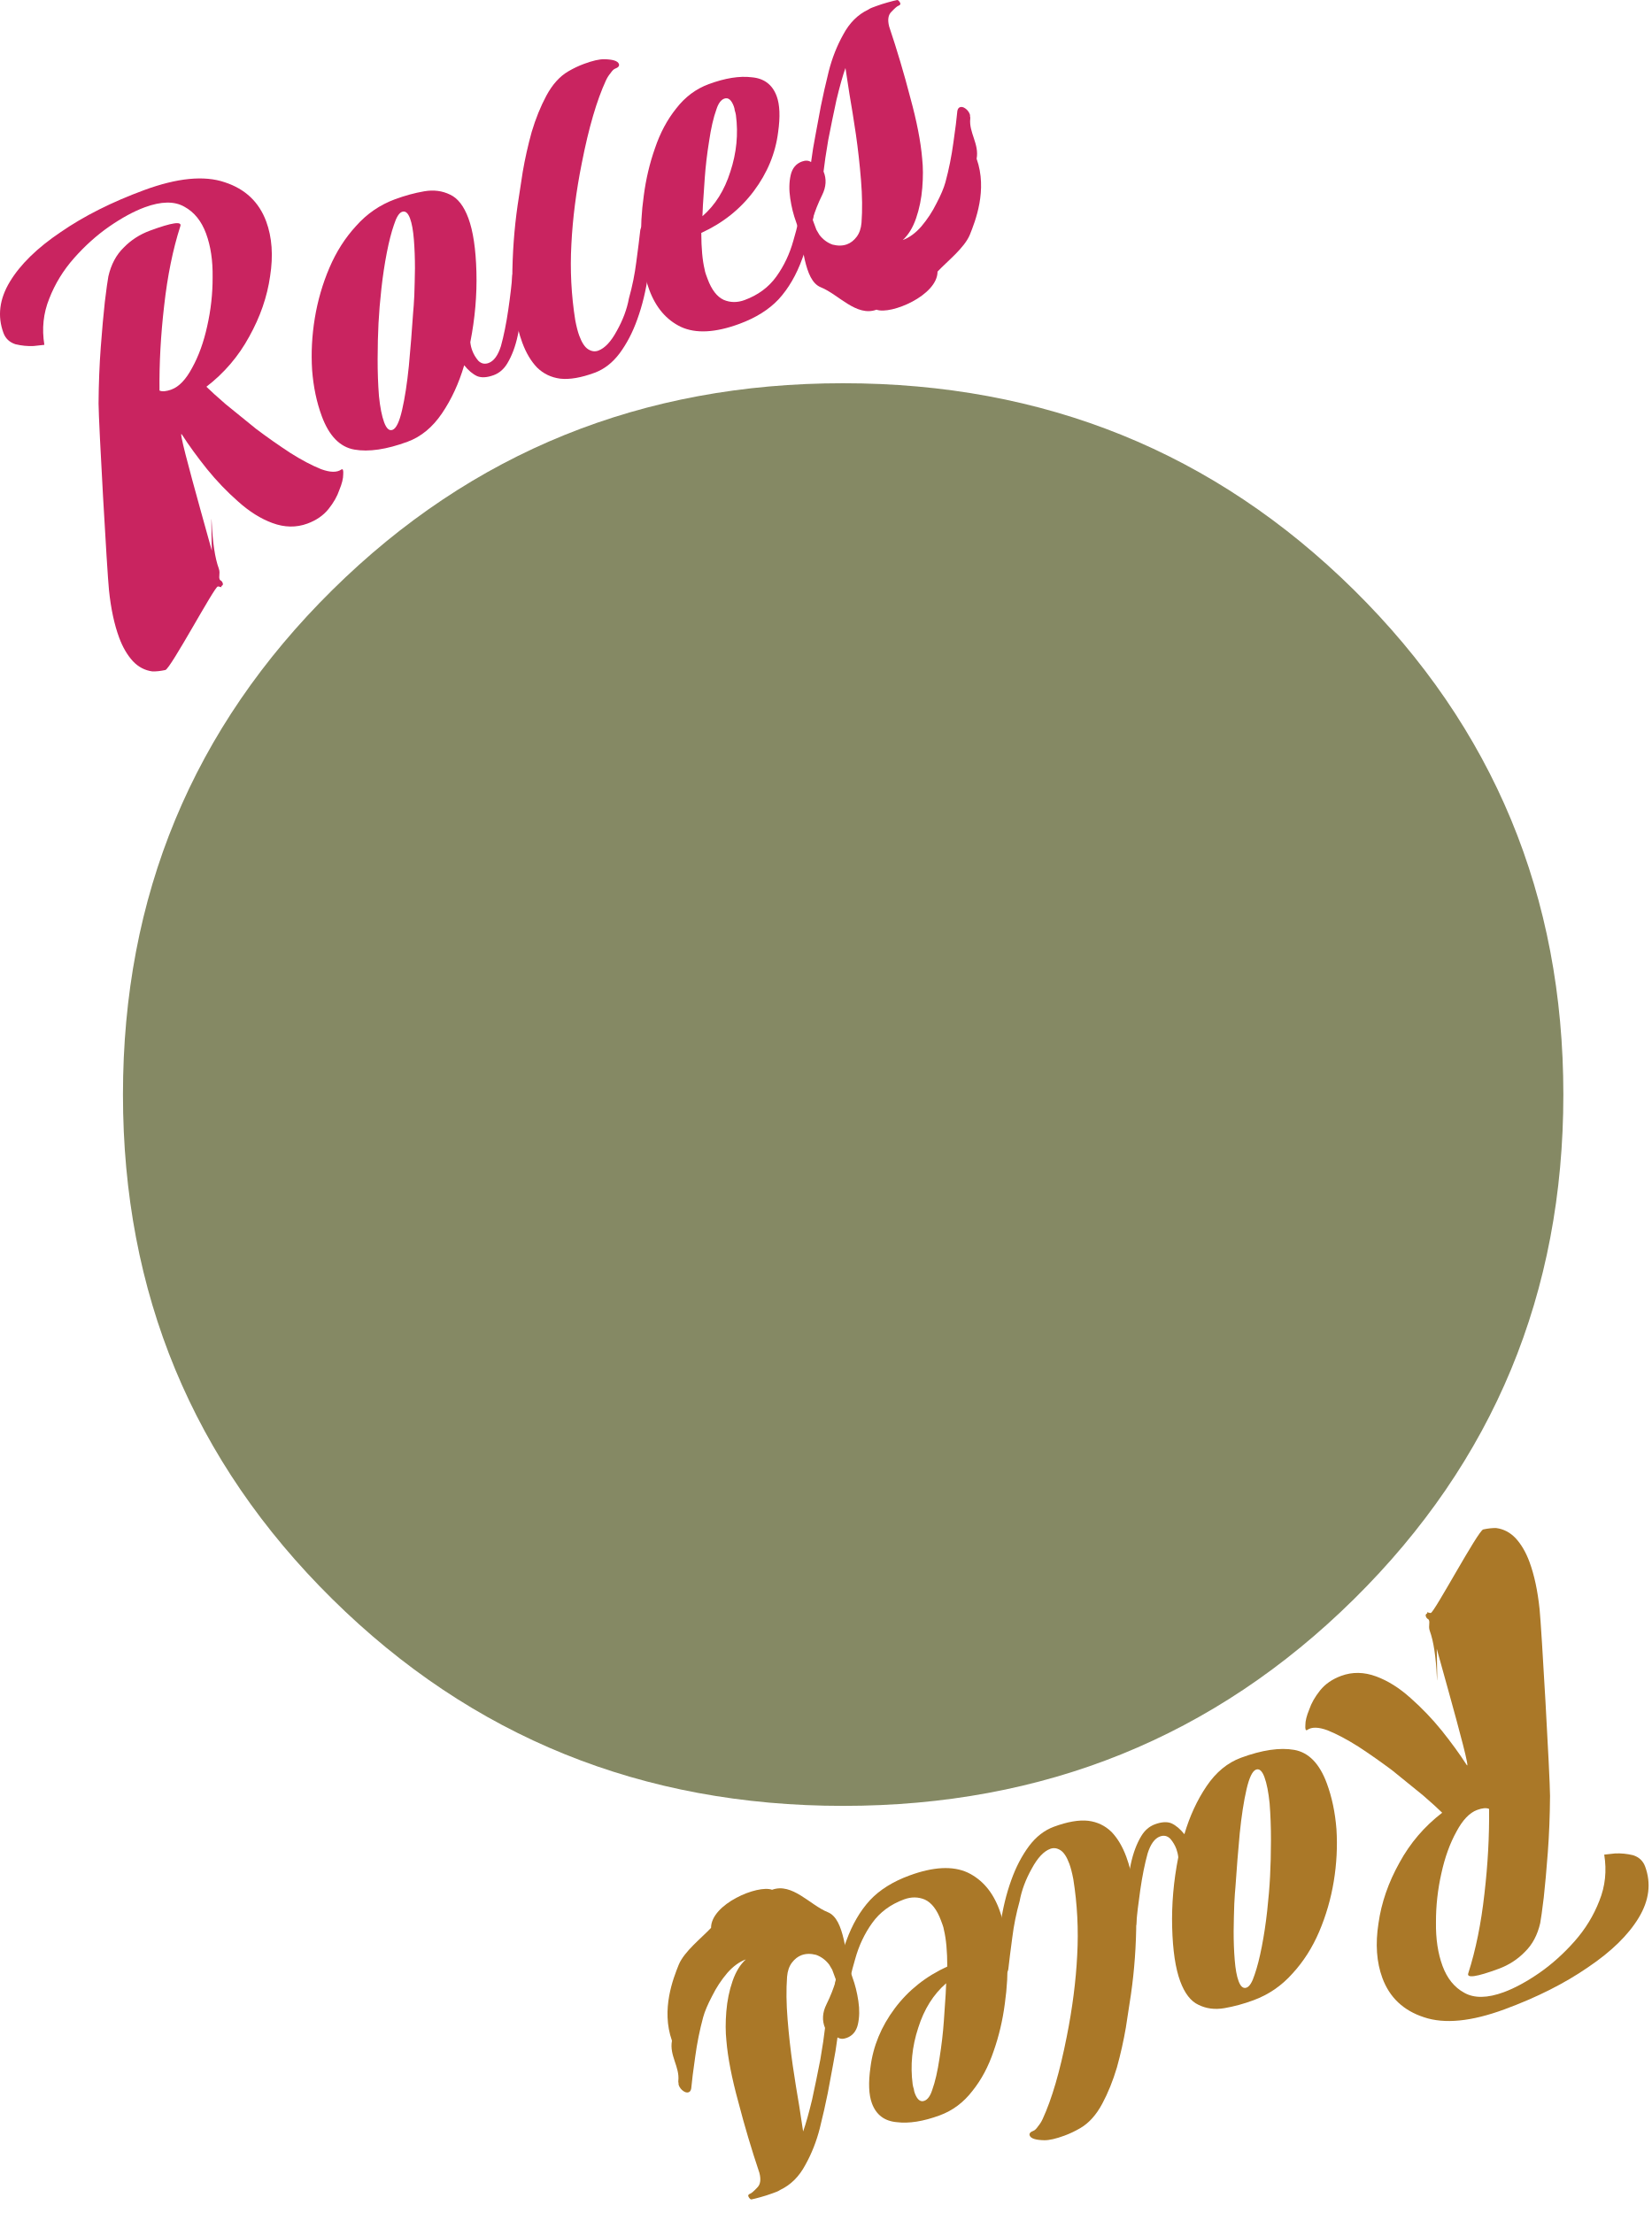
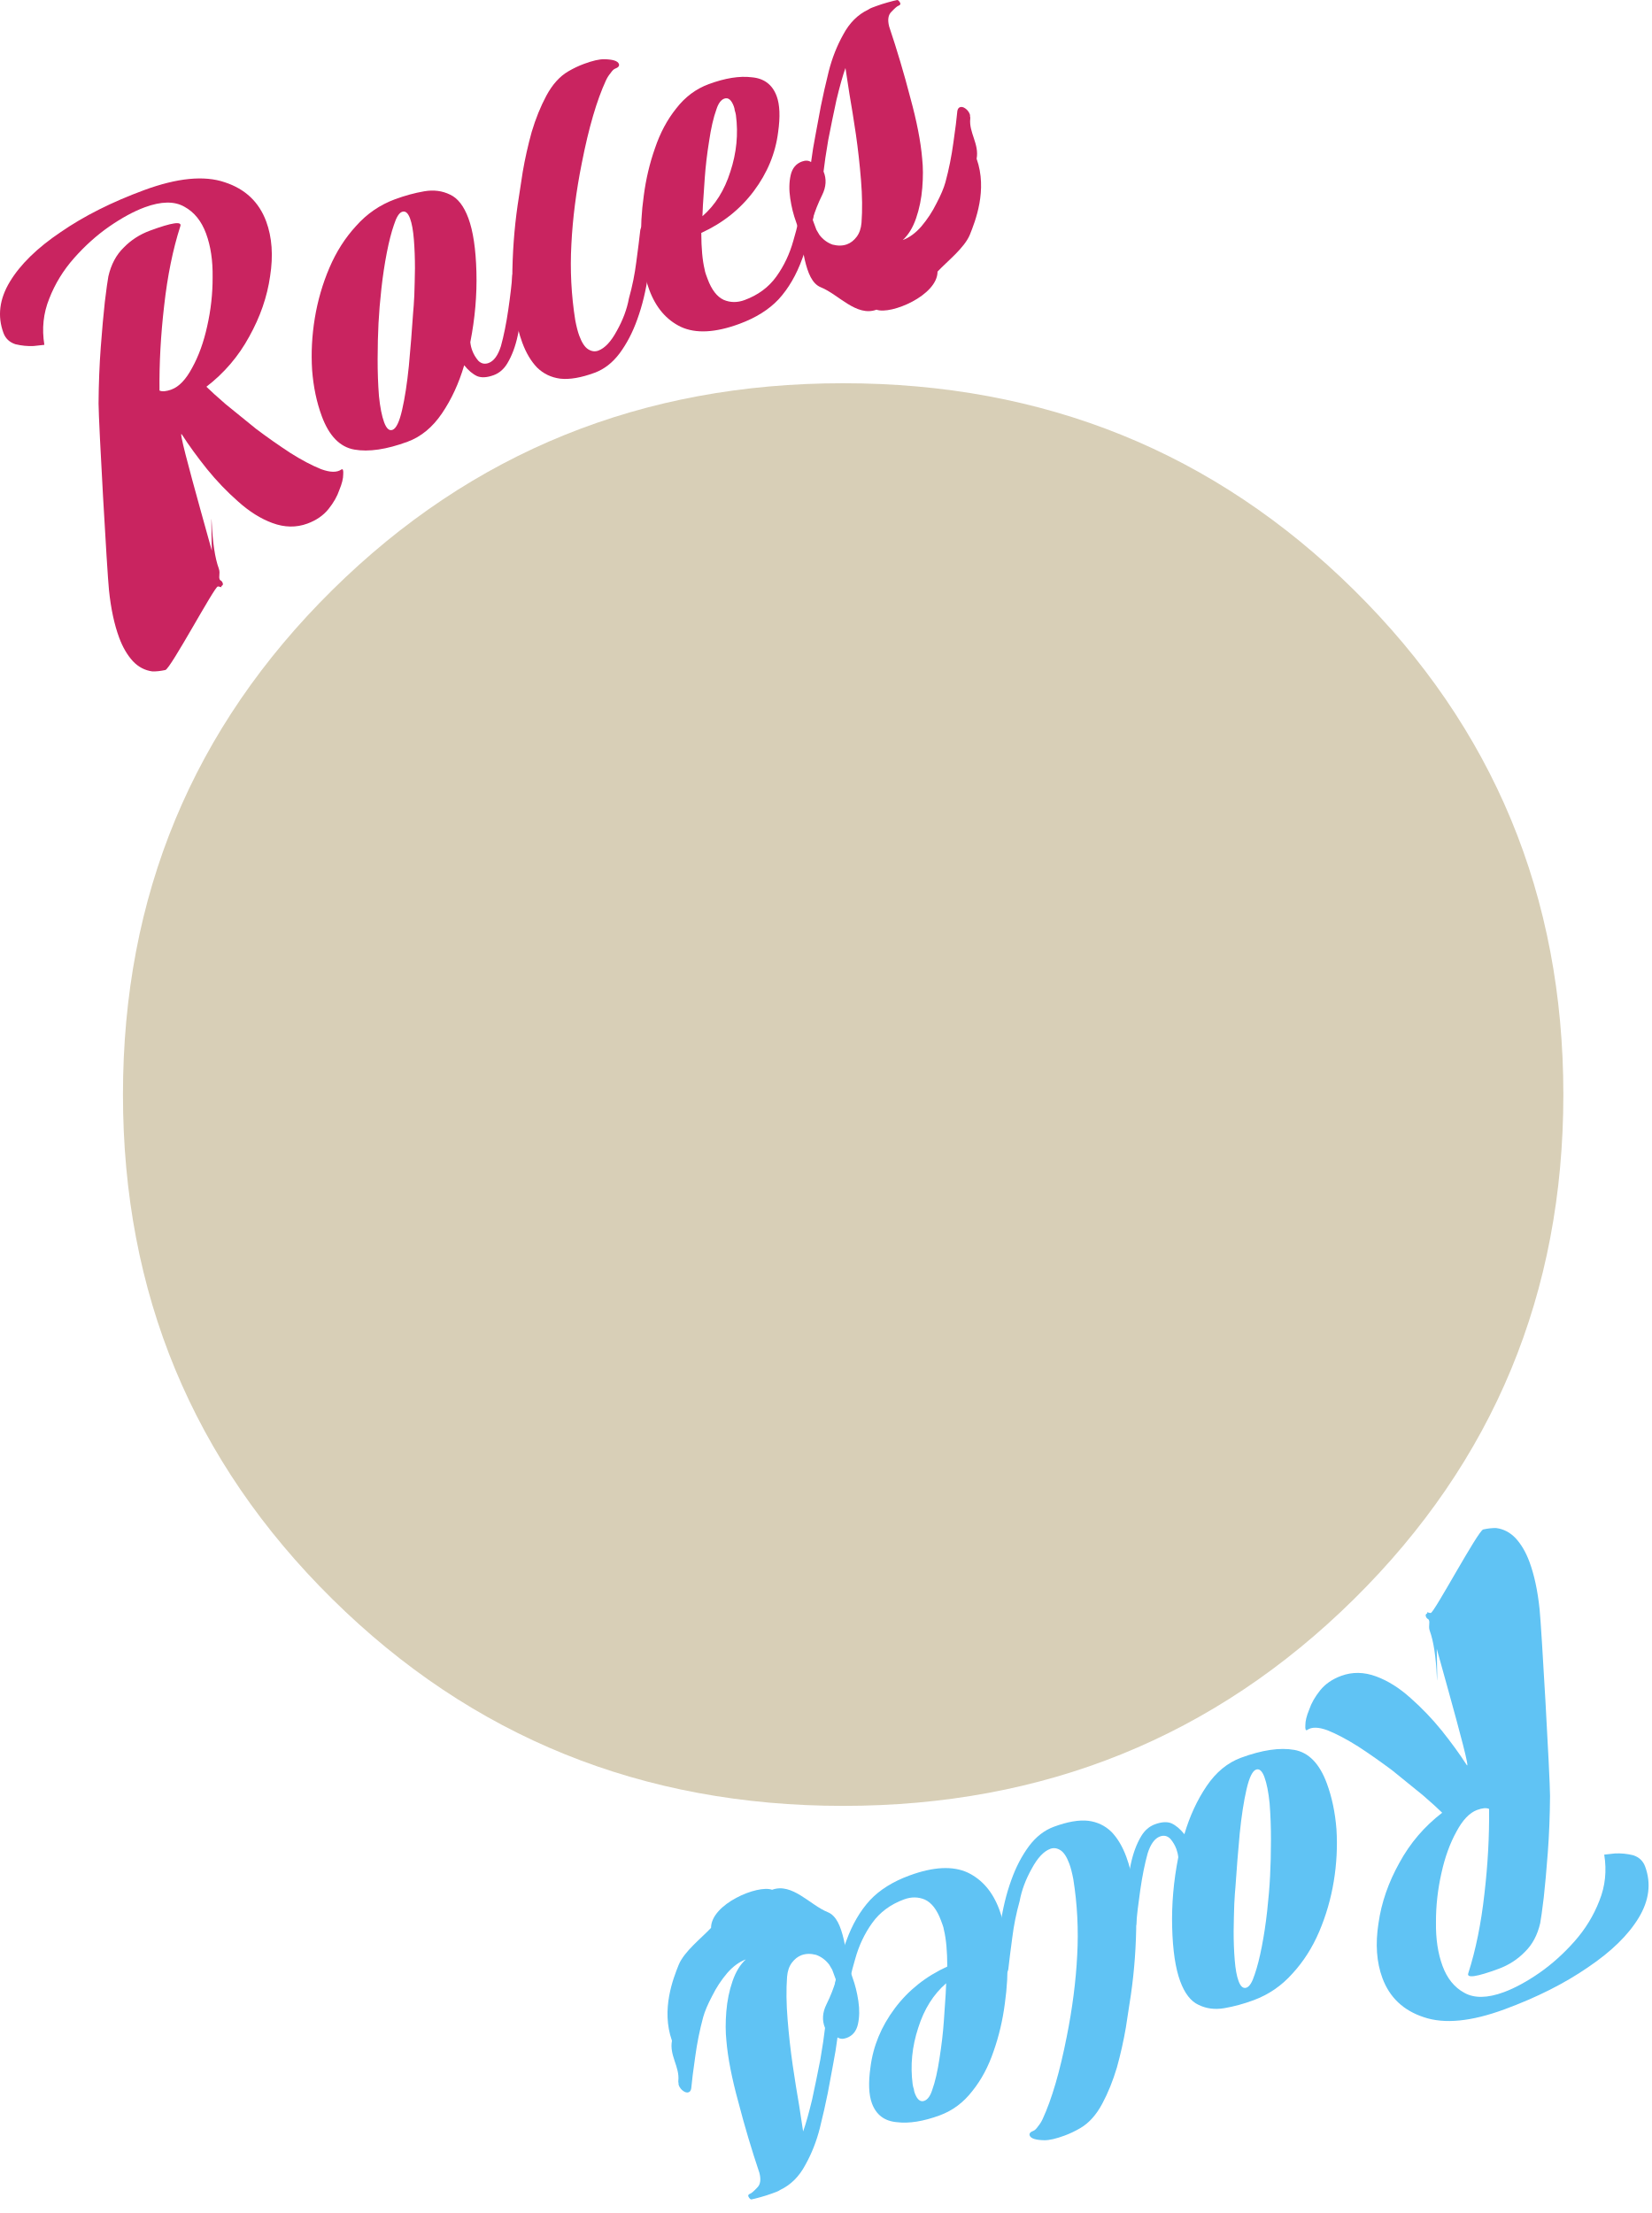
<svg xmlns="http://www.w3.org/2000/svg" width="94" height="126" viewBox="0 0 94 126" fill="none">
-   <path d="M7 62.32C7 51.017 10.973 41.442 18.919 33.593C26.864 25.744 36.558 21.82 48 21.82C59.442 21.82 69.136 25.744 77.081 33.593C85.027 41.442 89 51.017 89 62.32C89 73.622 85.027 83.198 77.081 91.046C69.136 98.895 59.442 102.82 48 102.82C36.558 102.82 26.864 98.895 18.919 91.046C10.973 83.198 7 73.622 7 62.32Z" fill="#858964" />
+   <path d="M7 62.32C7 51.017 10.973 41.442 18.919 33.593C26.864 25.744 36.558 21.82 48 21.82C59.442 21.82 69.136 25.744 77.081 33.593C85.027 41.442 89 51.017 89 62.32C89 73.622 85.027 83.198 77.081 91.046C69.136 98.895 59.442 102.82 48 102.82C36.558 102.82 26.864 98.895 18.919 91.046C10.973 83.198 7 73.622 7 62.32Z" fill="#D8CFB7" />
  <path d="M17.501 29.811C16.863 30.046 16.198 30.035 15.507 29.779C14.841 29.534 14.189 29.124 13.551 28.55C12.919 27.994 12.33 27.38 11.784 26.707C11.231 26.016 10.754 25.36 10.355 24.74C9.956 24.12 12.79 33.767 12.602 33.432C12.417 33.393 12.27 33.341 12.161 33.275C12.104 34.681 11.993 28.514 12.05 29.708C12.106 30.902 12.242 31.79 12.456 32.372C12.567 32.672 12.391 32.94 12.559 33.048C12.611 33.072 12.65 33.121 12.678 33.197C12.726 33.328 12.633 33.394 12.399 33.395C12.222 33.376 9.709 38.082 9.414 38.148C9.137 38.207 8.891 38.234 8.676 38.228C8.25 38.172 7.88 37.978 7.566 37.646C7.245 37.296 6.984 36.848 6.783 36.304C6.506 35.554 6.314 34.655 6.205 33.608C6.096 32.561 5.614 24.079 5.611 22.972C5.619 21.839 5.661 20.769 5.737 19.76C5.813 18.752 5.89 17.892 5.969 17.181C6.059 16.444 6.126 15.961 6.17 15.732C6.326 15.056 6.615 14.512 7.039 14.1C7.456 13.669 7.955 13.347 8.537 13.132C9.794 12.668 10.37 12.584 10.266 12.878C9.839 14.208 9.533 15.717 9.345 17.406C9.151 19.077 9.063 20.687 9.08 22.236C9.234 22.307 9.461 22.288 9.762 22.177C10.193 22.018 10.585 21.607 10.938 20.944C11.309 20.274 11.594 19.487 11.793 18.582C12.004 17.651 12.108 16.718 12.104 15.782C12.118 14.838 11.994 14.01 11.731 13.297C11.468 12.584 11.056 12.075 10.496 11.77C9.929 11.446 9.177 11.457 8.238 11.803C7.619 12.032 6.944 12.398 6.213 12.902C5.501 13.399 4.837 13.995 4.22 14.692C3.603 15.389 3.13 16.16 2.803 17.005C2.468 17.832 2.375 18.708 2.525 19.634C2.443 19.643 2.238 19.665 1.91 19.701C1.575 19.717 1.232 19.684 0.882 19.6C0.543 19.491 0.315 19.276 0.197 18.957C-0.156 18 -0.035 17.028 0.561 16.041C1.156 15.055 2.12 14.113 3.452 13.217C4.777 12.302 6.359 11.505 8.198 10.827C10.093 10.128 11.626 9.978 12.797 10.378C13.96 10.759 14.746 11.503 15.155 12.61C15.487 13.511 15.561 14.549 15.377 15.726C15.211 16.895 14.814 18.044 14.185 19.171C13.575 20.291 12.763 21.241 11.75 22.019C11.985 22.252 12.353 22.585 12.854 23.019C13.374 23.445 13.952 23.915 14.588 24.426C15.236 24.912 15.883 25.366 16.529 25.788C17.168 26.192 17.751 26.5 18.276 26.711C18.795 26.903 19.181 26.91 19.435 26.731C19.522 26.678 19.556 26.772 19.539 27.013C19.54 27.247 19.467 27.54 19.32 27.893C19.198 28.258 18.991 28.622 18.699 28.985C18.407 29.349 18.008 29.624 17.501 29.811Z" fill="#C92460" />
  <path d="M23.203 25.15C22.002 25.593 20.991 25.742 20.171 25.597C19.35 25.452 18.732 24.816 18.317 23.691C18.026 22.902 17.843 22.032 17.769 21.079C17.706 20.1 17.758 19.111 17.922 18.112C18.087 17.114 18.364 16.159 18.753 15.248C19.141 14.337 19.648 13.543 20.272 12.865C20.889 12.169 21.629 11.661 22.492 11.343C23.055 11.136 23.607 10.985 24.149 10.892C24.69 10.799 25.182 10.863 25.626 11.083C26.062 11.284 26.409 11.732 26.665 12.426C26.935 13.158 27.087 14.178 27.122 15.487C27.157 16.796 27.041 18.128 26.774 19.485C26.791 19.649 26.828 19.806 26.884 19.956C26.96 20.162 27.073 20.355 27.224 20.534C27.394 20.705 27.592 20.75 27.817 20.667C28.117 20.556 28.351 20.235 28.518 19.705C28.682 19.111 28.822 18.42 28.936 17.632C29.051 16.844 29.125 16.209 29.161 15.727C29.157 15.6 29.221 15.513 29.352 15.464C29.483 15.416 29.617 15.431 29.752 15.509C29.906 15.58 29.964 15.708 29.925 15.892C29.879 16.229 29.827 16.696 29.77 17.292C29.706 17.87 29.608 18.471 29.476 19.096C29.344 19.72 29.145 20.251 28.881 20.69C28.683 21.019 28.424 21.242 28.105 21.36C27.729 21.498 27.417 21.518 27.167 21.418C26.91 21.299 26.663 21.092 26.426 20.796C26.123 21.824 25.703 22.736 25.164 23.531C24.626 24.327 23.973 24.866 23.203 25.15ZM22.347 24.474C22.553 24.398 22.734 24.023 22.89 23.347C23.046 22.671 23.175 21.835 23.276 20.838C23.371 19.823 23.452 18.802 23.521 17.774C23.541 17.597 23.562 17.279 23.586 16.823C23.603 16.348 23.615 15.832 23.623 15.275C23.623 14.699 23.603 14.152 23.561 13.635C23.52 13.117 23.447 12.718 23.343 12.436C23.226 12.117 23.073 11.992 22.885 12.062C22.716 12.124 22.563 12.372 22.425 12.807C22.28 13.223 22.145 13.752 22.019 14.395C21.894 15.038 21.792 15.716 21.713 16.427C21.634 17.138 21.579 17.798 21.548 18.406C21.516 19.015 21.5 19.692 21.498 20.439C21.496 21.186 21.522 21.89 21.574 22.553C21.639 23.19 21.737 23.687 21.868 24.044C22 24.4 22.159 24.544 22.347 24.474Z" fill="#C92460" />
  <path d="M33.851 21.224C33.081 21.507 32.43 21.619 31.896 21.56C31.382 21.494 30.942 21.284 30.576 20.928C30.229 20.566 29.949 20.094 29.734 19.512C29.367 18.517 29.177 17.309 29.164 15.885C29.17 14.455 29.271 13.053 29.468 11.68C29.546 11.14 29.643 10.507 29.759 9.782C29.888 9.032 30.057 8.276 30.267 7.517C30.496 6.75 30.775 6.061 31.103 5.45C31.444 4.813 31.86 4.35 32.35 4.063C32.649 3.889 32.948 3.746 33.248 3.636C33.736 3.456 34.119 3.368 34.398 3.372C34.892 3.381 35.17 3.471 35.232 3.64C35.274 3.752 35.2 3.843 35.013 3.912C34.938 3.94 34.852 4.025 34.755 4.167C34.651 4.291 34.564 4.429 34.493 4.584C33.972 5.714 33.515 7.278 33.123 9.278C32.8 10.889 32.602 12.433 32.528 13.909C32.448 15.367 32.522 16.811 32.75 18.24C32.819 18.598 32.894 18.89 32.977 19.115C33.123 19.509 33.292 19.767 33.486 19.887C33.679 20.008 33.87 20.033 34.058 19.964C34.433 19.826 34.785 19.451 35.114 18.839C35.461 18.221 35.692 17.603 35.805 16.985C35.998 16.296 36.138 15.605 36.224 14.913C36.321 14.195 36.397 13.591 36.451 13.102C36.478 12.943 36.557 12.839 36.688 12.791C36.801 12.749 36.925 12.768 37.06 12.846C37.196 12.924 37.253 13.052 37.234 13.229C37.16 13.896 37.049 14.694 36.901 15.622C36.772 16.544 36.565 17.398 36.279 18.186C36.018 18.921 35.681 19.568 35.268 20.125C34.867 20.657 34.395 21.023 33.851 21.224Z" fill="#C92460" />
  <path d="M42.09 18.441C40.72 18.946 39.611 19.003 38.764 18.612C37.935 18.215 37.334 17.509 36.96 16.496C36.676 15.726 36.524 14.823 36.504 13.786C36.471 12.945 36.52 12.064 36.649 11.143C36.771 10.203 36.983 9.304 37.285 8.446C37.58 7.57 37.983 6.814 38.495 6.177C38.999 5.522 39.617 5.06 40.349 4.79C41.287 4.444 42.103 4.314 42.795 4.4C43.499 4.46 43.973 4.818 44.215 5.475C44.395 5.963 44.423 6.645 44.298 7.522C44.147 8.73 43.685 9.848 42.914 10.879C42.143 11.909 41.146 12.703 39.923 13.261C39.926 14.134 39.989 14.825 40.112 15.333C40.128 15.434 40.153 15.531 40.188 15.625C40.216 15.7 40.247 15.785 40.281 15.878C40.51 16.498 40.817 16.896 41.202 17.074C41.58 17.233 41.976 17.236 42.389 17.084C43.158 16.8 43.761 16.354 44.197 15.745C44.634 15.137 44.957 14.453 45.167 13.693C45.396 12.927 45.559 12.184 45.657 11.466C45.72 11.059 45.765 10.691 45.793 10.361C45.813 10.012 45.837 9.758 45.864 9.599C45.902 9.414 45.978 9.301 46.09 9.26C46.203 9.218 46.33 9.246 46.472 9.343C46.608 9.421 46.666 9.549 46.646 9.726C46.582 10.304 46.483 11.076 46.349 12.042C46.215 13.008 45.99 13.901 45.674 14.721C45.337 15.656 44.886 16.429 44.324 17.042C43.773 17.629 43.028 18.095 42.09 18.441ZM39.989 12.309C40.715 11.679 41.245 10.833 41.579 9.772C41.931 8.704 42.037 7.632 41.895 6.554C41.879 6.453 41.857 6.366 41.83 6.291C41.821 6.209 41.803 6.13 41.775 6.055C41.636 5.68 41.455 5.534 41.23 5.617C41.042 5.686 40.893 5.89 40.784 6.229C40.615 6.696 40.476 7.301 40.367 8.045C40.25 8.77 40.168 9.472 40.12 10.151C40.072 10.829 40.037 11.343 40.016 11.691L39.989 12.309Z" fill="#C92460" />
  <path d="M49.899 17.632C48.755 18.054 47.729 16.756 46.729 16.357C45.729 15.958 45.766 13.845 45.323 12.644C45.171 12.231 45.059 11.783 44.987 11.297C44.914 10.813 44.923 10.373 45.011 9.977C45.1 9.582 45.313 9.322 45.651 9.198C45.858 9.122 46.032 9.132 46.174 9.229C46.24 8.714 46.325 8.193 46.429 7.664C46.532 7.136 46.632 6.598 46.729 6.051C46.849 5.452 46.999 4.789 47.179 4.062C47.37 3.31 47.645 2.611 48.005 1.967C48.357 1.304 48.833 0.83 49.431 0.546C49.499 0.499 49.571 0.462 49.646 0.435C49.74 0.4 49.824 0.369 49.899 0.341C50.106 0.265 50.325 0.195 50.557 0.131C50.789 0.066 50.965 0.023 51.084 0C51.129 0.005 51.178 0.051 51.231 0.138C51.285 0.225 51.255 0.289 51.142 0.33C51.067 0.358 50.938 0.47 50.754 0.665C50.564 0.842 50.519 1.125 50.62 1.514C51.066 2.842 51.466 4.186 51.819 5.548C52.191 6.903 52.418 8.067 52.499 9.039C52.553 9.531 52.554 10.084 52.504 10.7C52.454 11.315 52.336 11.891 52.151 12.429C51.965 12.966 51.712 13.379 51.392 13.668C51.768 13.529 52.12 13.271 52.45 12.894C52.791 12.491 53.078 12.055 53.31 11.585C53.561 11.109 53.732 10.705 53.823 10.373C54.021 9.639 54.171 8.891 54.274 8.129C54.388 7.34 54.464 6.737 54.501 6.318C54.523 6.203 54.572 6.132 54.647 6.105C54.74 6.07 54.846 6.095 54.962 6.18C55.079 6.265 55.161 6.373 55.21 6.504C55.224 6.542 55.228 6.583 55.223 6.627C55.237 6.665 55.241 6.706 55.236 6.75C55.148 7.55 55.755 8.192 55.598 9.039C56.23 10.819 55.52 12.596 55.21 13.371C54.892 14.128 53.924 14.877 53.373 15.464C53.373 16.823 50.708 17.936 49.899 17.632ZM48.22 13.91C48.427 13.834 48.609 13.692 48.767 13.485C48.925 13.277 49.018 13.008 49.045 12.679C49.098 11.956 49.089 11.149 49.016 10.259C48.944 9.369 48.847 8.499 48.725 7.649C48.596 6.78 48.474 6.015 48.358 5.354C48.255 4.667 48.179 4.173 48.131 3.871C47.974 4.312 47.804 4.919 47.619 5.69C47.453 6.455 47.297 7.216 47.15 7.974C47.022 8.724 46.933 9.322 46.884 9.766C47.062 10.191 47.035 10.638 46.803 11.107C46.571 11.577 46.389 12.038 46.258 12.491L46.372 12.801C46.4 12.876 46.435 12.97 46.476 13.082C46.536 13.188 46.593 13.284 46.647 13.371C46.851 13.637 47.101 13.822 47.395 13.927C47.701 14.005 47.976 14 48.22 13.91Z" fill="#C92460" />
-   <path d="M76.351 95.418C76.989 95.183 77.654 95.194 78.345 95.45C79.011 95.695 79.663 96.105 80.302 96.68C80.933 97.235 81.522 97.85 82.068 98.522C82.621 99.213 83.098 99.869 83.497 100.489C83.896 101.109 81.062 91.462 81.25 91.797C81.435 91.836 81.582 91.888 81.692 91.954C81.748 90.548 81.859 96.715 81.802 95.521C81.746 94.327 81.61 93.439 81.396 92.857C81.285 92.557 81.461 92.289 81.293 92.181C81.241 92.157 81.202 92.108 81.174 92.032C81.126 91.901 81.219 91.835 81.453 91.834C81.63 91.853 84.143 87.147 84.438 87.081C84.715 87.022 84.961 86.995 85.176 87.001C85.602 87.057 85.972 87.251 86.286 87.583C86.607 87.933 86.868 88.381 87.069 88.925C87.346 89.675 87.538 90.574 87.647 91.621C87.756 92.668 88.238 101.149 88.242 102.257C88.233 103.39 88.191 104.46 88.115 105.469C88.039 106.477 87.962 107.337 87.883 108.048C87.793 108.785 87.726 109.268 87.682 109.497C87.526 110.173 87.237 110.717 86.813 111.129C86.396 111.56 85.897 111.882 85.315 112.097C84.058 112.561 83.482 112.645 83.587 112.351C84.013 111.021 84.32 109.512 84.507 107.823C84.701 106.152 84.789 104.542 84.772 102.993C84.618 102.922 84.391 102.941 84.09 103.052C83.659 103.211 83.267 103.622 82.914 104.285C82.543 104.955 82.258 105.742 82.059 106.647C81.848 107.578 81.744 108.511 81.748 109.447C81.734 110.391 81.858 111.219 82.121 111.932C82.384 112.645 82.796 113.154 83.356 113.459C83.923 113.783 84.675 113.772 85.614 113.426C86.233 113.197 86.908 112.831 87.639 112.327C88.351 111.83 89.015 111.233 89.632 110.537C90.249 109.84 90.722 109.069 91.049 108.224C91.384 107.397 91.477 106.521 91.327 105.595C91.409 105.586 91.614 105.564 91.942 105.528C92.277 105.512 92.62 105.545 92.97 105.629C93.309 105.738 93.537 105.953 93.655 106.272C94.008 107.229 93.887 108.201 93.291 109.188C92.696 110.175 91.732 111.116 90.4 112.012C89.075 112.927 87.493 113.724 85.654 114.402C83.759 115.101 82.226 115.251 81.055 114.851C79.891 114.47 79.106 113.726 78.697 112.619C78.365 111.718 78.291 110.68 78.476 109.503C78.641 108.334 79.038 107.185 79.667 106.058C80.277 104.938 81.089 103.988 82.102 103.21C81.867 102.977 81.499 102.643 80.998 102.21C80.478 101.783 79.9 101.314 79.264 100.803C78.616 100.317 77.969 99.863 77.323 99.441C76.684 99.037 76.101 98.729 75.576 98.518C75.057 98.326 74.671 98.319 74.417 98.498C74.33 98.551 74.296 98.457 74.313 98.216C74.312 97.982 74.385 97.689 74.532 97.336C74.654 96.972 74.861 96.608 75.153 96.244C75.445 95.88 75.844 95.605 76.351 95.418Z" fill="#AA7828" />
-   <path d="M70.649 100.079C71.85 99.636 72.861 99.487 73.681 99.632C74.502 99.777 75.12 100.413 75.535 101.539C75.826 102.327 76.009 103.197 76.083 104.15C76.145 105.129 76.094 106.118 75.93 107.117C75.765 108.115 75.488 109.07 75.1 109.981C74.711 110.892 74.204 111.686 73.58 112.364C72.963 113.06 72.223 113.568 71.36 113.886C70.797 114.094 70.245 114.244 69.703 114.337C69.162 114.43 68.67 114.366 68.226 114.146C67.79 113.945 67.443 113.497 67.187 112.803C66.917 112.071 66.765 111.051 66.73 109.742C66.695 108.433 66.811 107.101 67.078 105.744C67.061 105.58 67.024 105.423 66.969 105.273C66.892 105.067 66.779 104.874 66.628 104.696C66.458 104.524 66.26 104.479 66.035 104.562C65.735 104.673 65.501 104.994 65.334 105.524C65.17 106.118 65.03 106.809 64.916 107.597C64.801 108.385 64.727 109.02 64.691 109.502C64.695 109.629 64.632 109.716 64.5 109.765C64.369 109.813 64.235 109.798 64.1 109.72C63.946 109.649 63.888 109.521 63.927 109.337C63.973 109 64.025 108.533 64.082 107.937C64.146 107.359 64.244 106.758 64.376 106.133C64.508 105.509 64.707 104.978 64.971 104.539C65.17 104.21 65.428 103.987 65.747 103.869C66.123 103.731 66.435 103.711 66.685 103.811C66.942 103.929 67.189 104.137 67.426 104.433C67.729 103.405 68.15 102.493 68.688 101.698C69.226 100.902 69.879 100.363 70.649 100.079ZM71.505 100.755C71.299 100.831 71.118 101.207 70.962 101.882C70.806 102.558 70.677 103.394 70.576 104.391C70.481 105.406 70.4 106.427 70.331 107.455C70.311 107.632 70.29 107.949 70.266 108.406C70.249 108.881 70.237 109.397 70.23 109.954C70.229 110.53 70.249 111.077 70.291 111.594C70.332 112.112 70.405 112.511 70.509 112.793C70.626 113.112 70.779 113.237 70.967 113.167C71.136 113.105 71.289 112.857 71.427 112.422C71.572 112.006 71.708 111.477 71.833 110.834C71.958 110.191 72.06 109.514 72.139 108.802C72.218 108.091 72.273 107.431 72.304 106.823C72.336 106.214 72.352 105.537 72.354 104.79C72.356 104.043 72.33 103.339 72.278 102.676C72.213 102.039 72.115 101.542 71.984 101.186C71.853 100.829 71.693 100.685 71.505 100.755Z" fill="#AA7828" />
-   <path d="M60.001 104.006C60.771 103.722 61.422 103.609 61.956 103.669C62.47 103.735 62.91 103.945 63.276 104.301C63.623 104.663 63.903 105.135 64.118 105.717C64.485 106.712 64.675 107.92 64.688 109.344C64.682 110.774 64.581 112.176 64.384 113.549C64.306 114.089 64.209 114.722 64.093 115.447C63.964 116.197 63.795 116.953 63.585 117.712C63.356 118.479 63.077 119.168 62.749 119.779C62.408 120.416 61.992 120.879 61.502 121.166C61.203 121.34 60.904 121.483 60.604 121.593C60.116 121.773 59.733 121.861 59.454 121.857C58.96 121.848 58.682 121.758 58.62 121.589C58.578 121.477 58.651 121.386 58.839 121.317C58.914 121.289 59 121.204 59.097 121.062C59.201 120.938 59.288 120.8 59.359 120.645C59.88 119.515 60.337 117.951 60.73 115.951C61.052 114.34 61.25 112.796 61.324 111.32C61.404 109.862 61.33 108.418 61.102 106.989C61.033 106.631 60.958 106.339 60.875 106.114C60.729 105.719 60.56 105.462 60.366 105.342C60.173 105.221 59.982 105.196 59.794 105.265C59.419 105.403 59.067 105.778 58.738 106.39C58.391 107.008 58.16 107.626 58.047 108.243C57.854 108.933 57.714 109.624 57.628 110.316C57.531 111.034 57.455 111.638 57.401 112.127C57.374 112.286 57.295 112.39 57.164 112.438C57.051 112.48 56.927 112.461 56.792 112.383C56.657 112.305 56.599 112.178 56.618 112C56.692 111.333 56.803 110.535 56.951 109.607C57.08 108.685 57.287 107.831 57.572 107.044C57.834 106.308 58.171 105.661 58.584 105.104C58.985 104.572 59.457 104.206 60.001 104.006Z" fill="#AA7828" />
-   <path d="M51.762 106.788C53.132 106.283 54.241 106.226 55.089 106.617C55.917 107.014 56.519 107.72 56.892 108.733C57.176 109.503 57.328 110.406 57.348 111.443C57.381 112.284 57.333 113.165 57.203 114.086C57.081 115.027 56.869 115.925 56.567 116.783C56.272 117.659 55.869 118.415 55.357 119.052C54.853 119.707 54.235 120.169 53.503 120.439C52.565 120.785 51.749 120.915 51.057 120.829C50.353 120.769 49.879 120.411 49.637 119.754C49.457 119.266 49.429 118.584 49.554 117.707C49.705 116.499 50.167 115.381 50.938 114.35C51.709 113.32 52.706 112.526 53.928 111.968C53.926 111.095 53.863 110.404 53.74 109.896C53.724 109.795 53.699 109.698 53.664 109.604C53.636 109.529 53.605 109.444 53.571 109.351C53.342 108.731 53.035 108.333 52.65 108.155C52.272 107.996 51.876 107.993 51.464 108.145C50.694 108.429 50.091 108.875 49.655 109.484C49.218 110.092 48.895 110.776 48.685 111.536C48.456 112.303 48.293 113.045 48.195 113.763C48.132 114.17 48.087 114.538 48.059 114.868C48.039 115.217 48.015 115.471 47.988 115.63C47.95 115.815 47.874 115.928 47.762 115.969C47.649 116.011 47.522 115.983 47.38 115.886C47.244 115.808 47.186 115.68 47.206 115.503C47.27 114.925 47.369 114.153 47.503 113.187C47.637 112.221 47.862 111.328 48.178 110.508C48.516 109.573 48.966 108.8 49.529 108.187C50.08 107.6 50.824 107.134 51.762 106.788ZM53.864 112.92C53.137 113.55 52.607 114.396 52.273 115.457C51.921 116.525 51.816 117.597 51.957 118.675C51.973 118.776 51.995 118.863 52.022 118.938C52.031 119.02 52.05 119.099 52.077 119.174C52.216 119.549 52.397 119.695 52.623 119.612C52.81 119.543 52.959 119.339 53.068 119C53.237 118.533 53.376 117.928 53.486 117.184C53.602 116.459 53.684 115.757 53.732 115.078C53.781 114.4 53.815 113.886 53.836 113.538L53.864 112.92Z" fill="#AA7828" />
-   <path d="M43.953 107.597C45.097 107.175 46.123 108.473 47.123 108.872C48.123 109.271 48.086 111.384 48.529 112.585C48.681 112.998 48.793 113.447 48.865 113.931C48.938 114.416 48.929 114.856 48.841 115.252C48.752 115.647 48.539 115.907 48.201 116.031C47.994 116.107 47.82 116.097 47.678 116C47.612 116.515 47.527 117.036 47.423 117.565C47.32 118.093 47.22 118.631 47.123 119.178C47.003 119.777 46.853 120.44 46.673 121.167C46.482 121.919 46.207 122.618 45.847 123.262C45.495 123.925 45.019 124.399 44.421 124.683C44.353 124.73 44.281 124.767 44.206 124.794C44.112 124.829 44.028 124.86 43.953 124.888C43.746 124.964 43.527 125.034 43.295 125.098C43.063 125.163 42.887 125.206 42.768 125.229C42.723 125.224 42.674 125.178 42.621 125.091C42.568 125.004 42.597 124.94 42.71 124.899C42.785 124.871 42.914 124.759 43.098 124.564C43.288 124.387 43.333 124.104 43.232 123.715C42.786 122.387 42.386 121.043 42.033 119.681C41.661 118.326 41.434 117.162 41.353 116.19C41.3 115.698 41.298 115.145 41.348 114.529C41.398 113.914 41.516 113.338 41.702 112.8C41.887 112.263 42.14 111.85 42.46 111.561C42.084 111.7 41.732 111.958 41.402 112.335C41.06 112.738 40.774 113.174 40.542 113.644C40.291 114.12 40.12 114.524 40.029 114.856C39.831 115.59 39.681 116.338 39.578 117.1C39.464 117.889 39.388 118.492 39.351 118.911C39.329 119.026 39.281 119.097 39.206 119.124C39.112 119.159 39.007 119.134 38.89 119.049C38.773 118.964 38.691 118.856 38.642 118.725C38.629 118.687 38.624 118.646 38.629 118.602C38.615 118.564 38.611 118.523 38.616 118.479C38.704 117.679 38.097 117.037 38.254 116.19C37.622 114.411 38.331 112.633 38.642 111.858C38.96 111.101 39.928 110.352 40.479 109.765C40.479 108.406 43.144 107.293 43.953 107.597ZM45.632 111.319C45.425 111.395 45.243 111.537 45.085 111.744C44.927 111.952 44.834 112.22 44.807 112.55C44.754 113.273 44.763 114.08 44.836 114.97C44.908 115.86 45.005 116.73 45.127 117.58C45.256 118.449 45.378 119.214 45.494 119.875C45.598 120.562 45.673 121.056 45.721 121.358C45.878 120.917 46.048 120.31 46.233 119.539C46.399 118.774 46.555 118.013 46.702 117.255C46.83 116.505 46.919 115.907 46.968 115.463C46.79 115.038 46.817 114.591 47.049 114.122C47.281 113.652 47.463 113.191 47.594 112.738L47.48 112.428C47.452 112.353 47.417 112.259 47.376 112.147C47.316 112.041 47.259 111.945 47.205 111.858C47.001 111.592 46.751 111.407 46.457 111.302C46.151 111.223 45.876 111.229 45.632 111.319Z" fill="#AA7828" />
+   <path d="M76.351 95.418C76.989 95.183 77.654 95.194 78.345 95.45C79.011 95.695 79.663 96.105 80.302 96.68C80.933 97.235 81.522 97.85 82.068 98.522C82.621 99.213 83.098 99.869 83.497 100.489C83.896 101.109 81.062 91.462 81.25 91.797C81.435 91.836 81.582 91.888 81.692 91.954C81.748 90.548 81.859 96.715 81.802 95.521C81.746 94.327 81.61 93.439 81.396 92.857C81.285 92.557 81.461 92.289 81.293 92.181C81.241 92.157 81.202 92.108 81.174 92.032C81.126 91.901 81.219 91.835 81.453 91.834C81.63 91.853 84.143 87.147 84.438 87.081C84.715 87.022 84.961 86.995 85.176 87.001C85.602 87.057 85.972 87.251 86.286 87.583C86.607 87.933 86.868 88.381 87.069 88.925C87.346 89.675 87.538 90.574 87.647 91.621C87.756 92.668 88.238 101.149 88.242 102.257C88.233 103.39 88.191 104.46 88.115 105.469C88.039 106.477 87.962 107.337 87.883 108.048C87.793 108.785 87.726 109.268 87.682 109.497C87.526 110.173 87.237 110.717 86.813 111.129C86.396 111.56 85.897 111.882 85.315 112.097C84.058 112.561 83.482 112.645 83.587 112.351C84.013 111.021 84.32 109.512 84.507 107.823C84.701 106.152 84.789 104.542 84.772 102.993C84.618 102.922 84.391 102.941 84.09 103.052C83.659 103.211 83.267 103.622 82.914 104.285C82.543 104.955 82.258 105.742 82.059 106.647C81.848 107.578 81.744 108.511 81.748 109.447C81.734 110.391 81.858 111.219 82.121 111.932C82.384 112.645 82.796 113.154 83.356 113.459C83.923 113.783 84.675 113.772 85.614 113.426C86.233 113.197 86.908 112.831 87.639 112.327C88.351 111.83 89.015 111.233 89.632 110.537C90.249 109.84 90.722 109.069 91.049 108.224C91.384 107.397 91.477 106.521 91.327 105.595C91.409 105.586 91.614 105.564 91.942 105.528C92.277 105.512 92.62 105.545 92.97 105.629C93.309 105.738 93.537 105.953 93.655 106.272C94.008 107.229 93.887 108.201 93.291 109.188C92.696 110.175 91.732 111.116 90.4 112.012C89.075 112.927 87.493 113.724 85.654 114.402C83.759 115.101 82.226 115.251 81.055 114.851C79.891 114.47 79.106 113.726 78.697 112.619C78.365 111.718 78.291 110.68 78.476 109.503C78.641 108.334 79.038 107.185 79.667 106.058C80.277 104.938 81.089 103.988 82.102 103.21C81.867 102.977 81.499 102.643 80.998 102.21C80.478 101.783 79.9 101.314 79.264 100.803C78.616 100.317 77.969 99.863 77.323 99.441C76.684 99.037 76.101 98.729 75.576 98.518C75.057 98.326 74.671 98.319 74.417 98.498C74.33 98.551 74.296 98.457 74.313 98.216C74.312 97.982 74.385 97.689 74.532 97.336C74.654 96.972 74.861 96.608 75.153 96.244C75.445 95.88 75.844 95.605 76.351 95.418Z" fill="#60C3F4" />
+   <path d="M70.649 100.079C71.85 99.636 72.861 99.487 73.681 99.632C74.502 99.777 75.12 100.413 75.535 101.539C75.826 102.327 76.009 103.197 76.083 104.15C76.145 105.129 76.094 106.118 75.93 107.117C75.765 108.115 75.488 109.07 75.1 109.981C74.711 110.892 74.204 111.686 73.58 112.364C72.963 113.06 72.223 113.568 71.36 113.886C70.797 114.094 70.245 114.244 69.703 114.337C69.162 114.43 68.67 114.366 68.226 114.146C67.79 113.945 67.443 113.497 67.187 112.803C66.917 112.071 66.765 111.051 66.73 109.742C66.695 108.433 66.811 107.101 67.078 105.744C67.061 105.58 67.024 105.423 66.969 105.273C66.892 105.067 66.779 104.874 66.628 104.696C66.458 104.524 66.26 104.479 66.035 104.562C65.735 104.673 65.501 104.994 65.334 105.524C65.17 106.118 65.03 106.809 64.916 107.597C64.801 108.385 64.727 109.02 64.691 109.502C64.695 109.629 64.632 109.716 64.5 109.765C64.369 109.813 64.235 109.798 64.1 109.72C63.946 109.649 63.888 109.521 63.927 109.337C63.973 109 64.025 108.533 64.082 107.937C64.146 107.359 64.244 106.758 64.376 106.133C64.508 105.509 64.707 104.978 64.971 104.539C65.17 104.21 65.428 103.987 65.747 103.869C66.123 103.731 66.435 103.711 66.685 103.811C66.942 103.929 67.189 104.137 67.426 104.433C67.729 103.405 68.15 102.493 68.688 101.698C69.226 100.902 69.879 100.363 70.649 100.079ZM71.505 100.755C71.299 100.831 71.118 101.207 70.962 101.882C70.806 102.558 70.677 103.394 70.576 104.391C70.481 105.406 70.4 106.427 70.331 107.455C70.311 107.632 70.29 107.949 70.266 108.406C70.249 108.881 70.237 109.397 70.23 109.954C70.229 110.53 70.249 111.077 70.291 111.594C70.332 112.112 70.405 112.511 70.509 112.793C70.626 113.112 70.779 113.237 70.967 113.167C71.136 113.105 71.289 112.857 71.427 112.422C71.572 112.006 71.708 111.477 71.833 110.834C71.958 110.191 72.06 109.514 72.139 108.802C72.218 108.091 72.273 107.431 72.304 106.823C72.336 106.214 72.352 105.537 72.354 104.79C72.356 104.043 72.33 103.339 72.278 102.676C72.213 102.039 72.115 101.542 71.984 101.186C71.853 100.829 71.693 100.685 71.505 100.755Z" fill="#60C3F4" />
+   <path d="M60.001 104.006C60.771 103.722 61.422 103.609 61.956 103.669C62.47 103.735 62.91 103.945 63.276 104.301C63.623 104.663 63.903 105.135 64.118 105.717C64.485 106.712 64.675 107.92 64.688 109.344C64.682 110.774 64.581 112.176 64.384 113.549C64.306 114.089 64.209 114.722 64.093 115.447C63.964 116.197 63.795 116.953 63.585 117.712C63.356 118.479 63.077 119.168 62.749 119.779C62.408 120.416 61.992 120.879 61.502 121.166C61.203 121.34 60.904 121.483 60.604 121.593C60.116 121.773 59.733 121.861 59.454 121.857C58.96 121.848 58.682 121.758 58.62 121.589C58.578 121.477 58.651 121.386 58.839 121.317C58.914 121.289 59 121.204 59.097 121.062C59.201 120.938 59.288 120.8 59.359 120.645C59.88 119.515 60.337 117.951 60.73 115.951C61.052 114.34 61.25 112.796 61.324 111.32C61.404 109.862 61.33 108.418 61.102 106.989C61.033 106.631 60.958 106.339 60.875 106.114C60.729 105.719 60.56 105.462 60.366 105.342C60.173 105.221 59.982 105.196 59.794 105.265C59.419 105.403 59.067 105.778 58.738 106.39C58.391 107.008 58.16 107.626 58.047 108.243C57.854 108.933 57.714 109.624 57.628 110.316C57.531 111.034 57.455 111.638 57.401 112.127C57.374 112.286 57.295 112.39 57.164 112.438C57.051 112.48 56.927 112.461 56.792 112.383C56.657 112.305 56.599 112.178 56.618 112C56.692 111.333 56.803 110.535 56.951 109.607C57.08 108.685 57.287 107.831 57.572 107.044C57.834 106.308 58.171 105.661 58.584 105.104C58.985 104.572 59.457 104.206 60.001 104.006Z" fill="#60C3F4" />
+   <path d="M51.762 106.788C53.132 106.283 54.241 106.226 55.089 106.617C55.917 107.014 56.519 107.72 56.892 108.733C57.176 109.503 57.328 110.406 57.348 111.443C57.381 112.284 57.333 113.165 57.203 114.086C57.081 115.027 56.869 115.925 56.567 116.783C56.272 117.659 55.869 118.415 55.357 119.052C54.853 119.707 54.235 120.169 53.503 120.439C52.565 120.785 51.749 120.915 51.057 120.829C50.353 120.769 49.879 120.411 49.637 119.754C49.457 119.266 49.429 118.584 49.554 117.707C49.705 116.499 50.167 115.381 50.938 114.35C51.709 113.32 52.706 112.526 53.928 111.968C53.926 111.095 53.863 110.404 53.74 109.896C53.724 109.795 53.699 109.698 53.664 109.604C53.636 109.529 53.605 109.444 53.571 109.351C53.342 108.731 53.035 108.333 52.65 108.155C52.272 107.996 51.876 107.993 51.464 108.145C50.694 108.429 50.091 108.875 49.655 109.484C49.218 110.092 48.895 110.776 48.685 111.536C48.456 112.303 48.293 113.045 48.195 113.763C48.132 114.17 48.087 114.538 48.059 114.868C48.039 115.217 48.015 115.471 47.988 115.63C47.95 115.815 47.874 115.928 47.762 115.969C47.649 116.011 47.522 115.983 47.38 115.886C47.244 115.808 47.186 115.68 47.206 115.503C47.27 114.925 47.369 114.153 47.503 113.187C47.637 112.221 47.862 111.328 48.178 110.508C48.516 109.573 48.966 108.8 49.529 108.187C50.08 107.6 50.824 107.134 51.762 106.788ZM53.864 112.92C53.137 113.55 52.607 114.396 52.273 115.457C51.921 116.525 51.816 117.597 51.957 118.675C51.973 118.776 51.995 118.863 52.022 118.938C52.031 119.02 52.05 119.099 52.077 119.174C52.216 119.549 52.397 119.695 52.623 119.612C52.81 119.543 52.959 119.339 53.068 119C53.237 118.533 53.376 117.928 53.486 117.184C53.602 116.459 53.684 115.757 53.732 115.078C53.781 114.4 53.815 113.886 53.836 113.538L53.864 112.92Z" fill="#60C3F4" />
+   <path d="M43.953 107.597C45.097 107.175 46.123 108.473 47.123 108.872C48.123 109.271 48.086 111.384 48.529 112.585C48.681 112.998 48.793 113.447 48.865 113.931C48.938 114.416 48.929 114.856 48.841 115.252C48.752 115.647 48.539 115.907 48.201 116.031C47.994 116.107 47.82 116.097 47.678 116C47.612 116.515 47.527 117.036 47.423 117.565C47.32 118.093 47.22 118.631 47.123 119.178C47.003 119.777 46.853 120.44 46.673 121.167C46.482 121.919 46.207 122.618 45.847 123.262C45.495 123.925 45.019 124.399 44.421 124.683C44.353 124.73 44.281 124.767 44.206 124.794C44.112 124.829 44.028 124.86 43.953 124.888C43.746 124.964 43.527 125.034 43.295 125.098C43.063 125.163 42.887 125.206 42.768 125.229C42.723 125.224 42.674 125.178 42.621 125.091C42.568 125.004 42.597 124.94 42.71 124.899C42.785 124.871 42.914 124.759 43.098 124.564C43.288 124.387 43.333 124.104 43.232 123.715C42.786 122.387 42.386 121.043 42.033 119.681C41.661 118.326 41.434 117.162 41.353 116.19C41.3 115.698 41.298 115.145 41.348 114.529C41.398 113.914 41.516 113.338 41.702 112.8C41.887 112.263 42.14 111.85 42.46 111.561C42.084 111.7 41.732 111.958 41.402 112.335C41.06 112.738 40.774 113.174 40.542 113.644C40.291 114.12 40.12 114.524 40.029 114.856C39.831 115.59 39.681 116.338 39.578 117.1C39.464 117.889 39.388 118.492 39.351 118.911C39.329 119.026 39.281 119.097 39.206 119.124C39.112 119.159 39.007 119.134 38.89 119.049C38.773 118.964 38.691 118.856 38.642 118.725C38.629 118.687 38.624 118.646 38.629 118.602C38.615 118.564 38.611 118.523 38.616 118.479C38.704 117.679 38.097 117.037 38.254 116.19C37.622 114.411 38.331 112.633 38.642 111.858C38.96 111.101 39.928 110.352 40.479 109.765C40.479 108.406 43.144 107.293 43.953 107.597ZM45.632 111.319C45.425 111.395 45.243 111.537 45.085 111.744C44.927 111.952 44.834 112.22 44.807 112.55C44.754 113.273 44.763 114.08 44.836 114.97C44.908 115.86 45.005 116.73 45.127 117.58C45.256 118.449 45.378 119.214 45.494 119.875C45.598 120.562 45.673 121.056 45.721 121.358C45.878 120.917 46.048 120.31 46.233 119.539C46.399 118.774 46.555 118.013 46.702 117.255C46.83 116.505 46.919 115.907 46.968 115.463C46.79 115.038 46.817 114.591 47.049 114.122C47.281 113.652 47.463 113.191 47.594 112.738L47.48 112.428C47.452 112.353 47.417 112.259 47.376 112.147C47.316 112.041 47.259 111.945 47.205 111.858C47.001 111.592 46.751 111.407 46.457 111.302C46.151 111.223 45.876 111.229 45.632 111.319Z" fill="#60C3F4" />
</svg>
